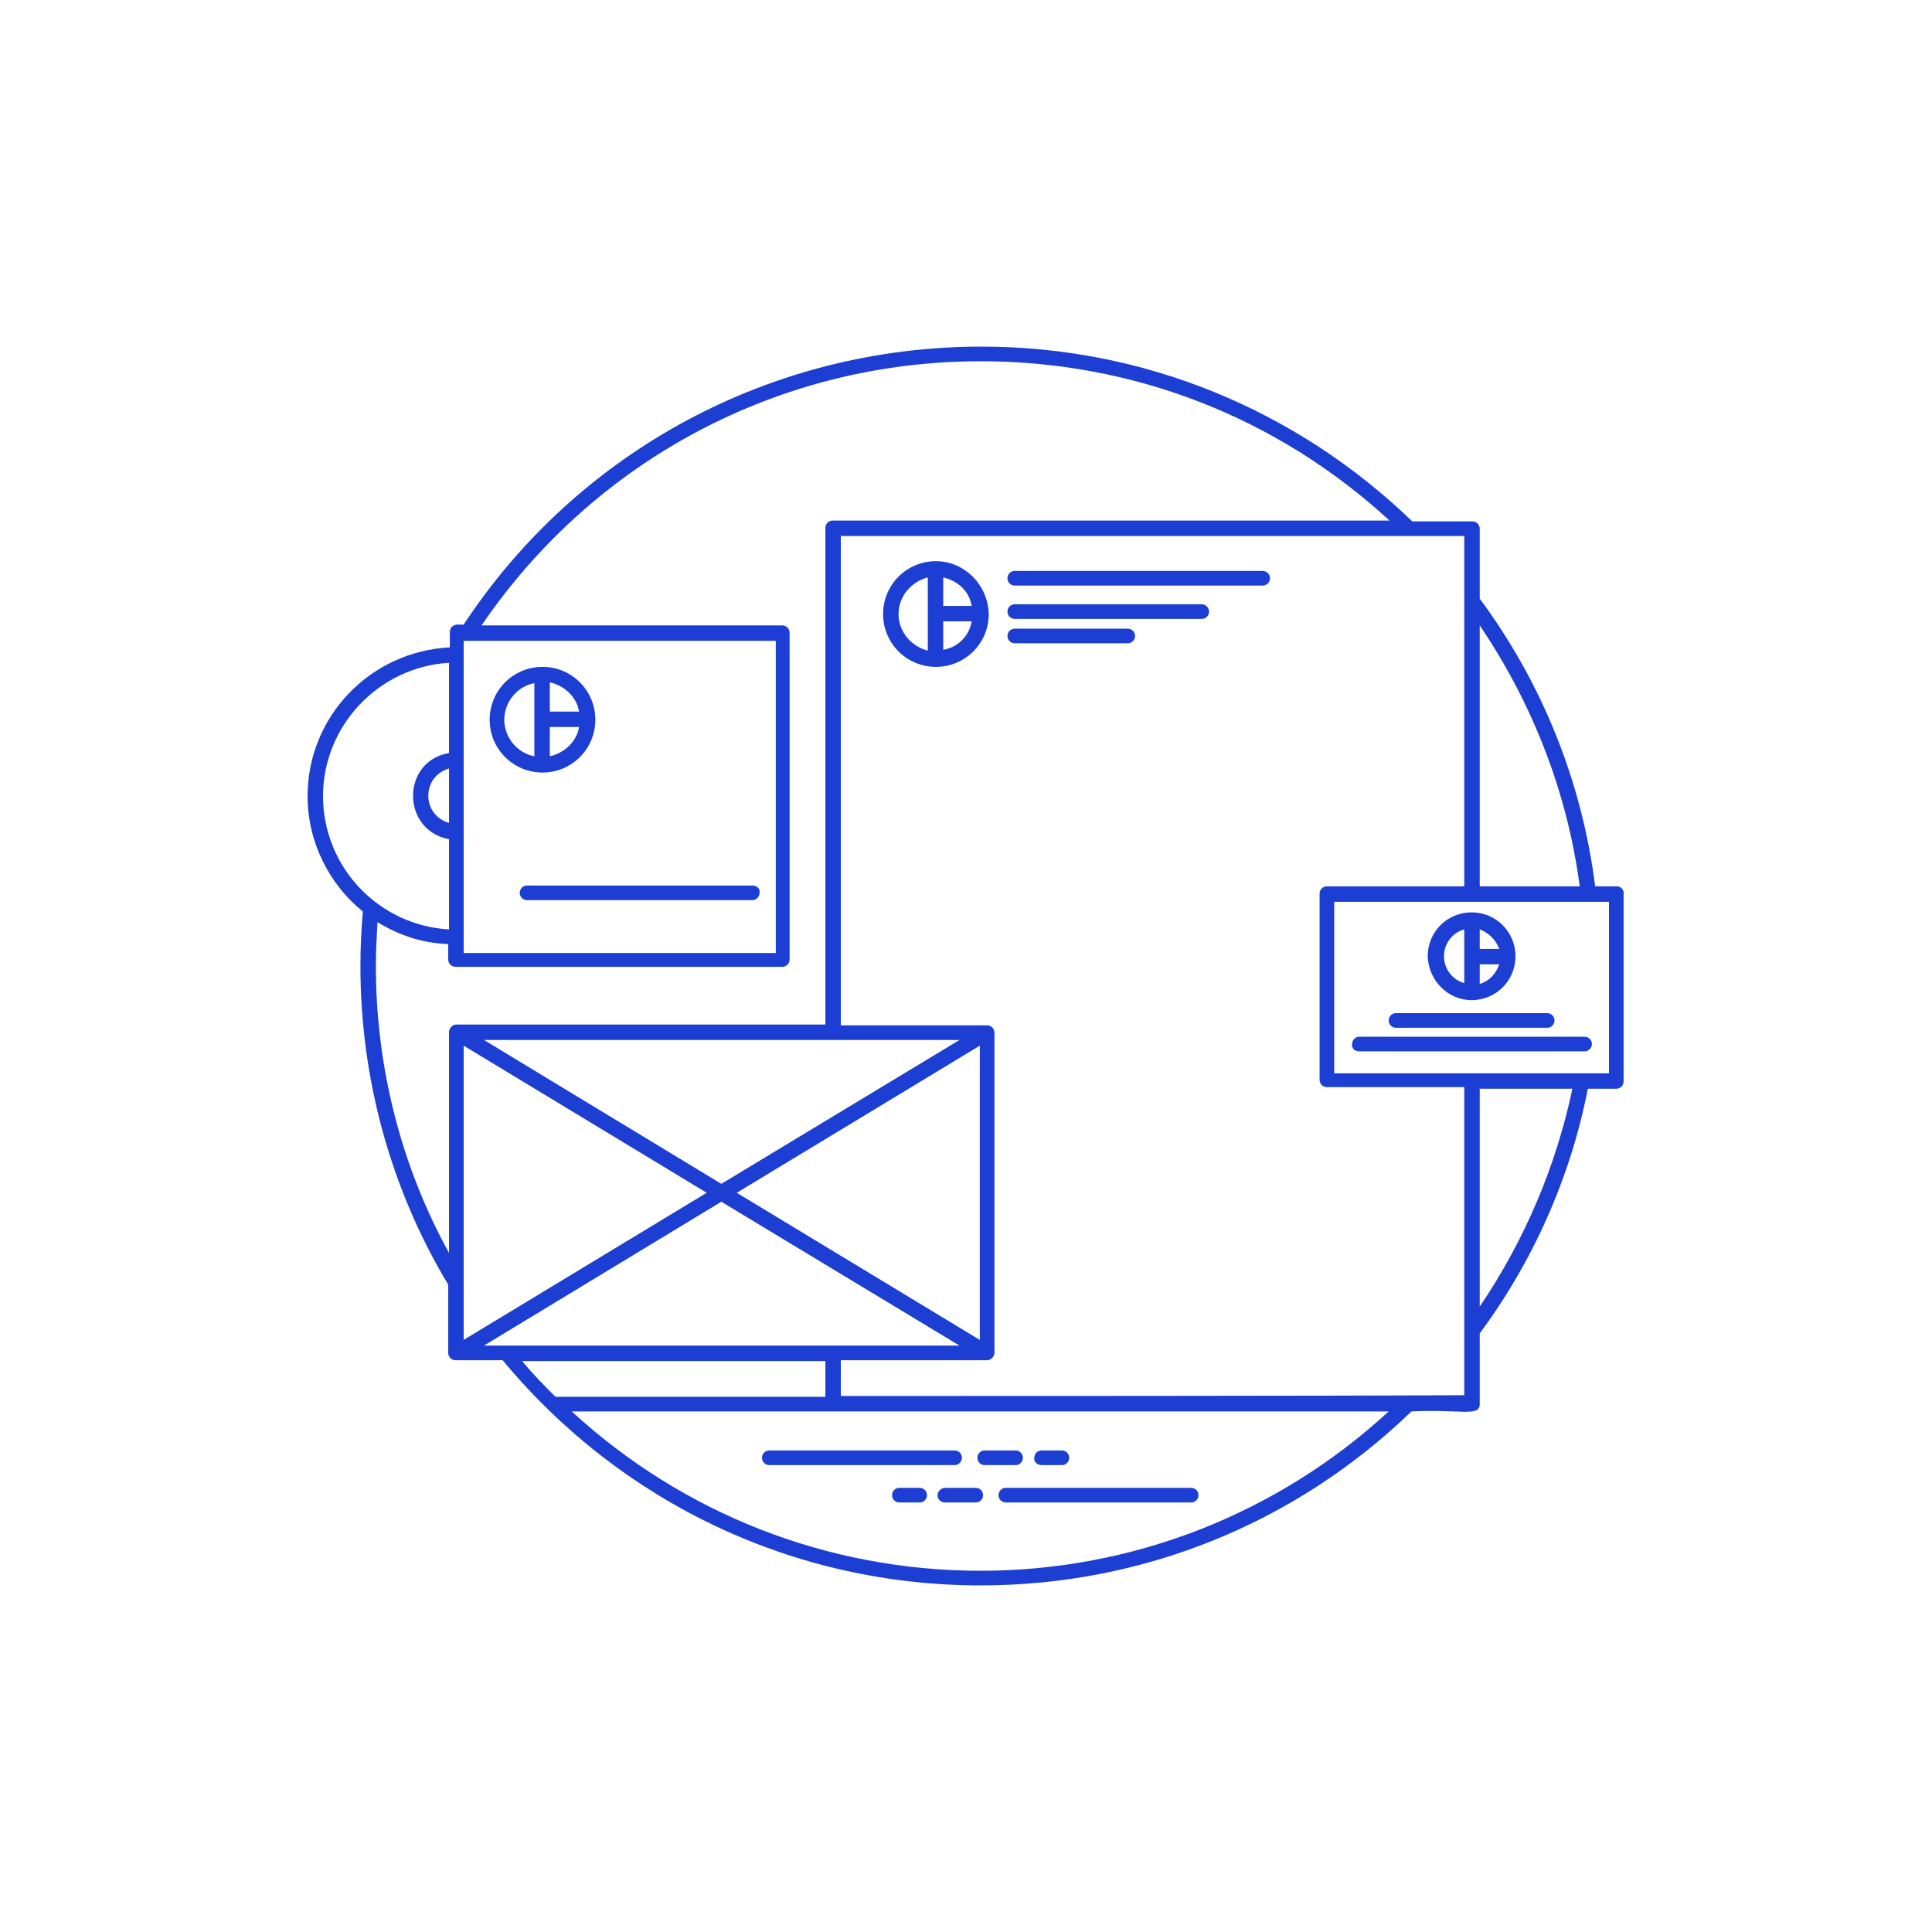
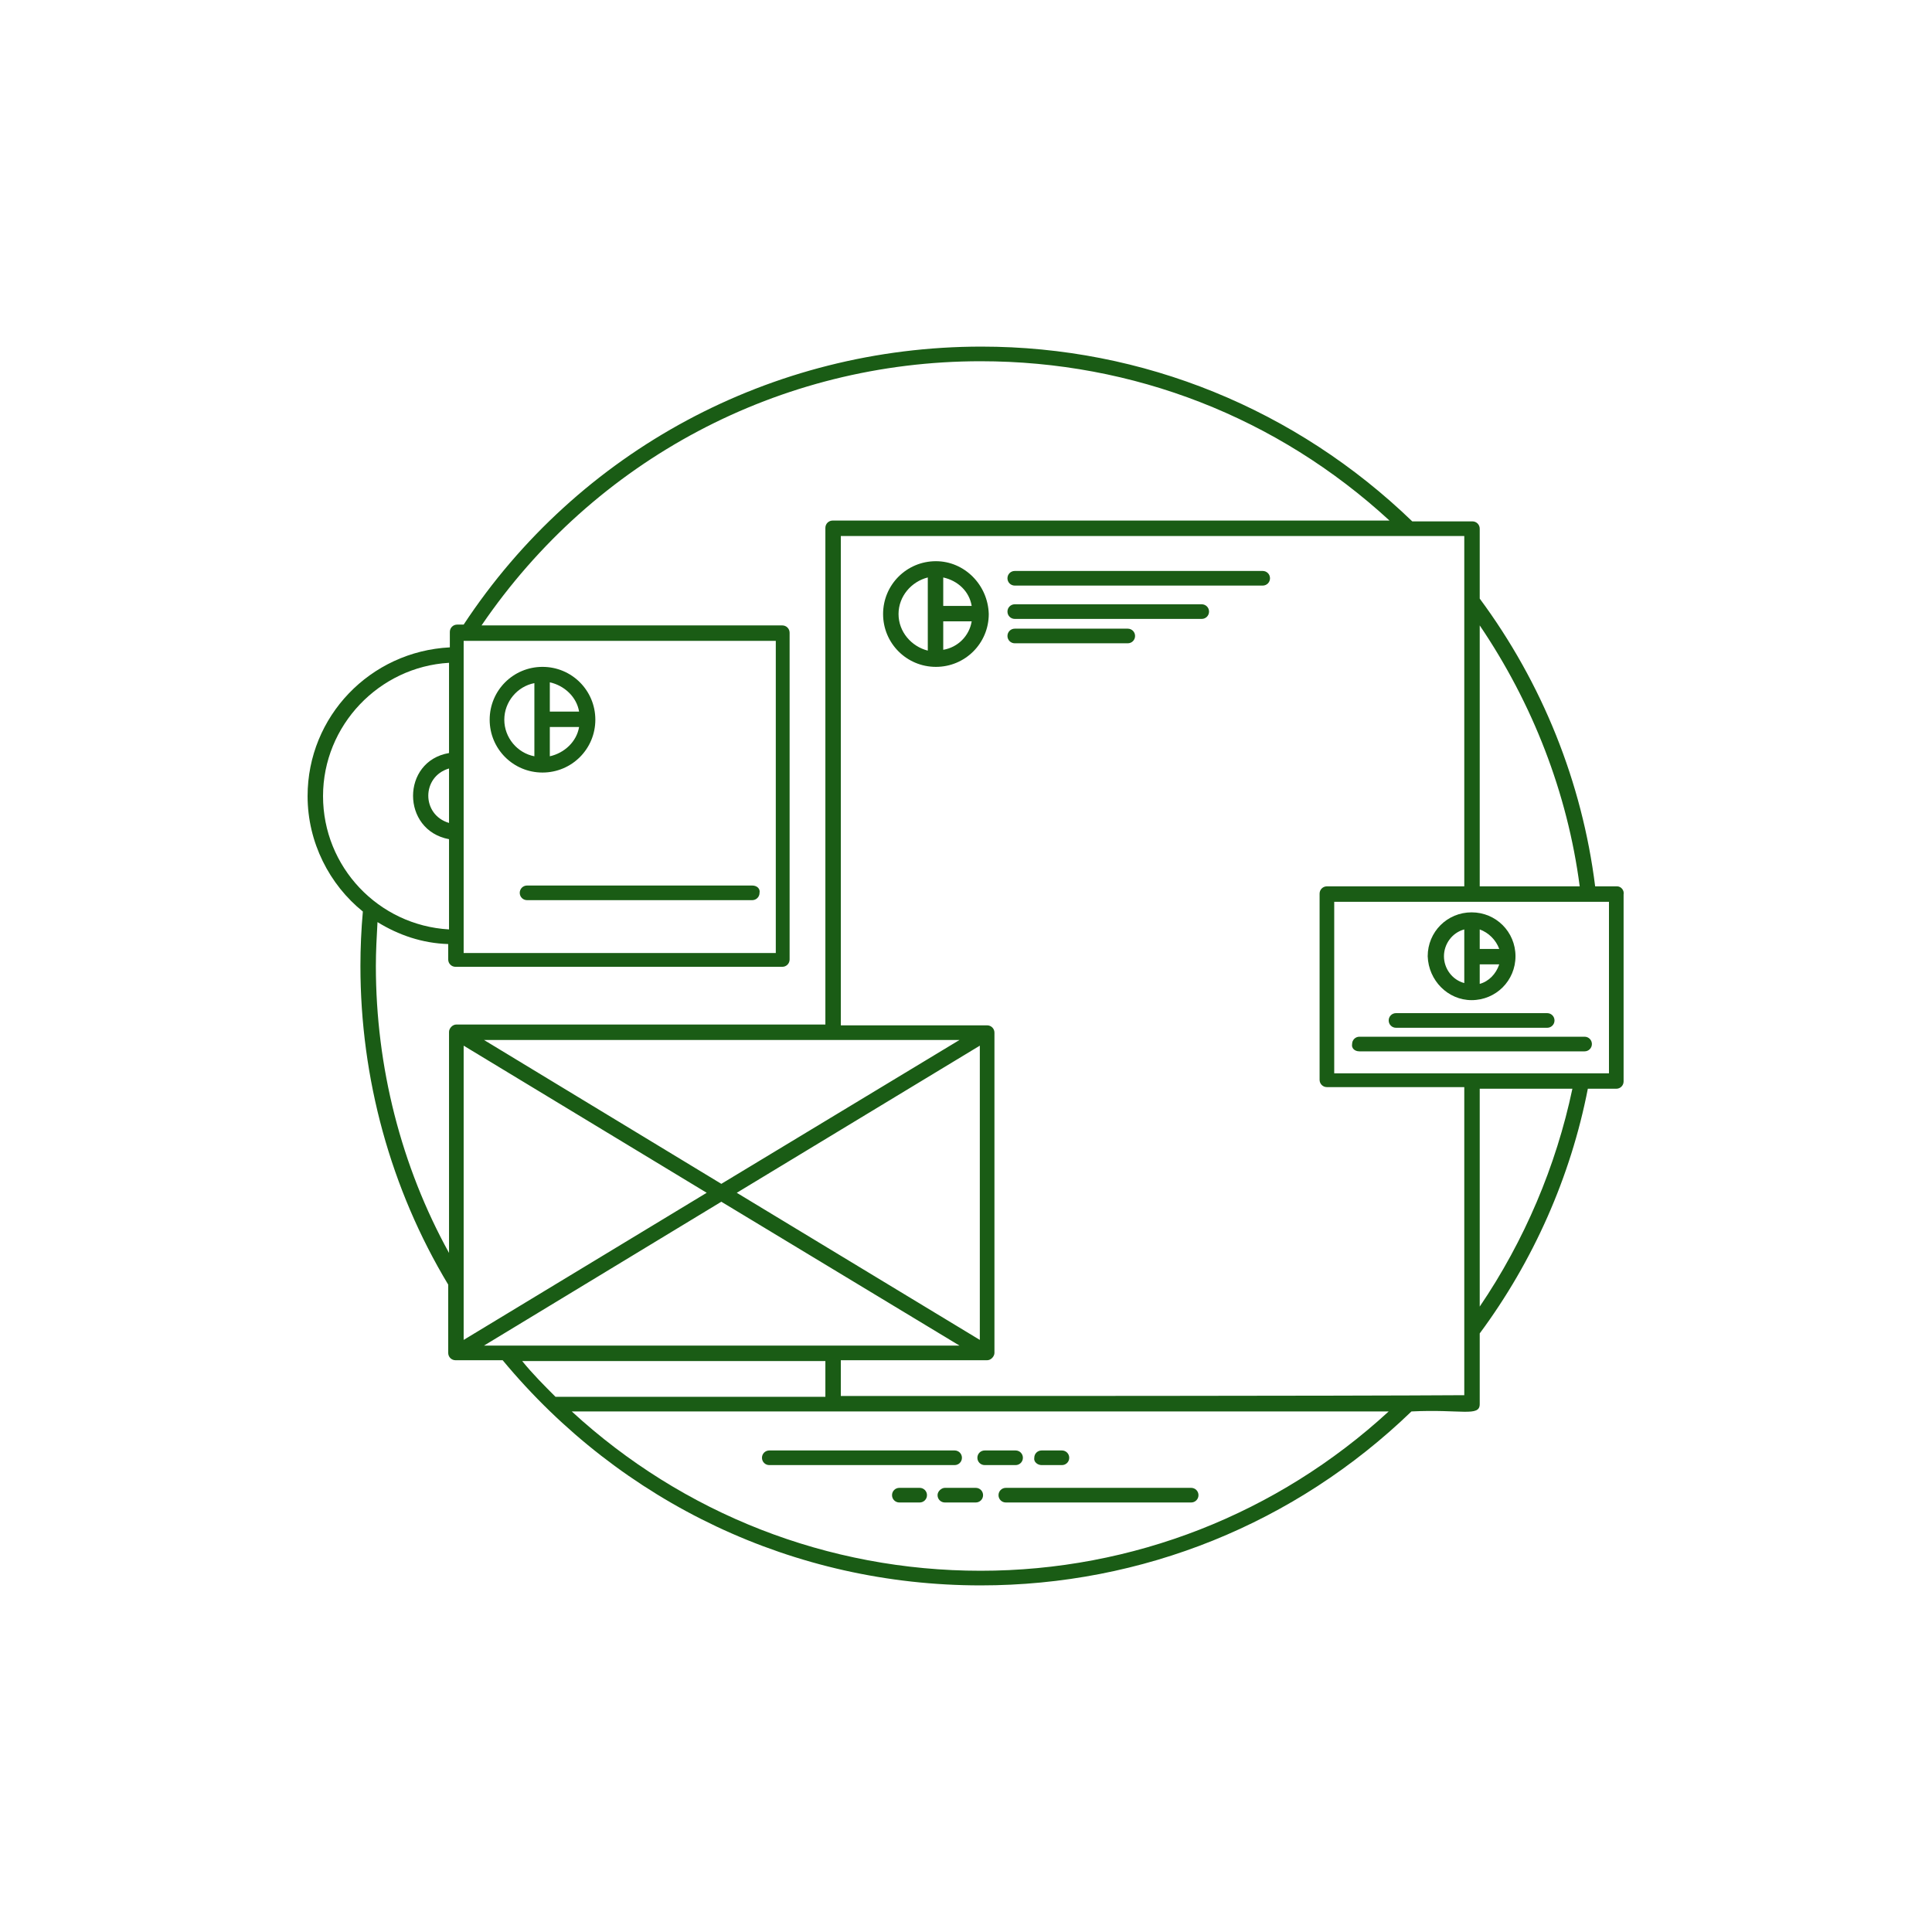
<svg xmlns="http://www.w3.org/2000/svg" width="100" height="100">
-   <svg fill="#1c3ed3" transform="matrix(.69 0 0 .69 15.5 15.5)" viewBox="0 0 164 164">
+   <svg fill="#1a5c15" transform="matrix(.69 0 0 .69 15.5 15.5)" viewBox="0 0 164 164">
    <path d="M36.4 51.7c0-3.6-2.9-6.5-6.5-6.5s-6.5 2.9-6.5 6.5 2.9 6.5 6.5 6.5 6.5-2.9 6.5-6.5zm-5.6 4.5v-3.6h3.6c-.3 1.8-1.8 3.2-3.6 3.6zm3.6-5.5h-3.6v-3.6c1.8.4 3.3 1.8 3.6 3.6zm-9.2 1c0-2.2 1.6-4.1 3.7-4.5v9c-2.1-.4-3.7-2.3-3.7-4.5zM56.9 142.5c0 .5.4.9.9.9h22.8c.5 0 .9-.4.9-.9s-.4-.9-.9-.9H57.8c-.5 0-.9.4-.9.9zM84.3 143.4h3.8c.5 0 .9-.4.9-.9s-.4-.9-.9-.9h-3.8c-.5 0-.9.4-.9.9s.4.9.9.9zM91.3 143.4h2.5c.5 0 .9-.4.9-.9s-.4-.9-.9-.9h-2.5c-.5 0-.9.4-.9.9-.1.5.4.9.9.9zM86 147.1c0 .5.4.9.9.9h22.8c.5 0 .9-.4.9-.9s-.4-.9-.9-.9H86.9c-.5 0-.9.4-.9.9zM78.5 147.1c0 .5.4.9.9.9h3.8c.5 0 .9-.4.9-.9s-.4-.9-.9-.9h-3.8c-.4 0-.9.4-.9.9zM76.3 146.2h-2.5c-.5 0-.9.4-.9.9s.4.9.9.9h2.5c.5 0 .9-.4.9-.9s-.4-.9-.9-.9zM78.3 32.2c-3.6 0-6.5 2.9-6.5 6.5s2.9 6.5 6.5 6.5 6.5-2.9 6.5-6.5c-.1-3.6-3-6.5-6.5-6.5zm4.4 5.5h-3.5v-3.5c1.8.4 3.2 1.7 3.5 3.5zm-9 1c0-2.2 1.6-4 3.6-4.5v9c-2-.5-3.6-2.3-3.6-4.5zm5.5 4.4v-3.5h3.5c-.3 1.8-1.7 3.2-3.5 3.5z" />
    <path d="M162.1 72.2h-2.7c-1.6-12.8-6.5-25-14.2-35.4v-8.6c0-.5-.4-.9-.9-.9h-7.4c-14.3-13.8-33.1-21.5-53-21.5-25.8 0-49.6 12.8-63.7 34.2h-.8c-.5 0-.9.4-.9.9v1.9C8.7 43.3 1 51.3 1 61.1 1 66.8 3.7 72 7.8 75.3c-.2 2.2-.3 4.5-.3 6.7 0 13.8 3.7 27.4 10.8 39.2v8.4c0 .5.4.9.9.9H25c14.6 17.6 35.9 27.7 58.8 27.7 19.9 0 38.7-7.6 53-21.4 6.1-.3 8.4.7 8.4-.9v-8.7c6.6-8.9 11.2-19.3 13.3-30.1h3.5c.5 0 .9-.4.9-.9v-23c.1-.5-.3-1-.8-1zm-4.6 0h-12.3V40.1c6.5 9.6 10.8 20.6 12.3 32.1zM18.4 64.4c-3.4-1-3.4-5.7 0-6.7v6.7zm1.8 14.1V56.7 42h38.4v38.4H20.2v-1.9zM2.9 61.1c0-8.7 6.9-15.9 15.5-16.4v11.1c-5.9 1-5.9 9.5 0 10.6v11.1C9.7 77 2.9 69.8 2.9 61.1zM9.4 82c0-1.8.1-3.6.2-5.4 2.6 1.6 5.5 2.6 8.7 2.7v1.9c0 .5.4.9.9.9h40.2c.5 0 .9-.4.9-.9V41c0-.5-.4-.9-.9-.9h-37C36.3 19.7 59.1 7.6 83.8 7.6c18.8 0 36.5 6.9 50.3 19.6H65.6c-.5 0-.9.4-.9.9v61.1H19.3c-.5 0-.9.5-.9.9v27.2c-5.9-10.7-9-22.9-9-35.3zm74.3 46l-29.9-18.1 29.9-18.1V128zM20.2 91.8l29.9 18.1L20.2 128V91.8zm31.7 17L22.7 91.1h58.5l-29.3 17.7zm0 2.2l29.3 17.7H22.7L51.9 111zm12.8 19.6v4.4H31.5c-1.4-1.4-2.8-2.8-4.1-4.4h37.3zm19.1 25.8c-18.8 0-36.6-7-50.3-19.6H134c-13.7 12.6-31.5 19.6-50.2 19.6zm-17.2-21.5v-4.4h18c.5 0 .9-.5.9-.9V90.2c0-.5-.4-.9-.9-.9h-18V29.1h76.7v43.1h-16.9c-.5 0-.9.4-.9.9V96c0 .5.4.9.9.9h16.9v37.9c-14.5.1-63 .1-76.7.1zm78.6-11V97.1h11.4c-2 9.5-5.9 18.7-11.4 26.8zm15.9-28.7h-33.8V74.1h33.8v21.1z" />
    <path d="M144.2 86.2c3 0 5.4-2.4 5.4-5.4 0-3-2.4-5.4-5.4-5.4s-5.4 2.4-5.4 5.4c.1 3 2.5 5.4 5.4 5.4zm1-2v-2.4h2.4c-.4 1.2-1.3 2.1-2.4 2.4zm2.4-4.3h-2.4v-2.4c1.1.4 2 1.3 2.4 2.4zm-4.3-2.4v6.6c-1.5-.4-2.5-1.8-2.5-3.3 0-1.5 1-2.9 2.5-3.3zM134.9 89.6h18.6c.5 0 .9-.4.9-.9s-.4-.9-.9-.9h-18.6c-.5 0-.9.4-.9.9s.4.9.9.9zM130.4 92.5h27.7c.5 0 .9-.4.9-.9s-.4-.9-.9-.9h-27.7c-.5 0-.9.4-.9.9-.1.5.3.9.9.9zM118.5 33.4H88c-.5 0-.9.4-.9.9s.4.9.9.9h30.5c.5 0 .9-.4.9-.9s-.4-.9-.9-.9zM111 37.5H88c-.5 0-.9.4-.9.9s.4.9.9.9h23c.5 0 .9-.4.9-.9s-.4-.9-.9-.9zM101.9 40.5H88c-.5 0-.9.4-.9.9s.4.9.9.9h13.9c.5 0 .9-.4.9-.9s-.4-.9-.9-.9zM55.7 72.1H28c-.5 0-.9.4-.9.9s.4.9.9.9h27.7c.5 0 .9-.4.9-.9.1-.5-.3-.9-.9-.9z" />
  </svg>
</svg>
